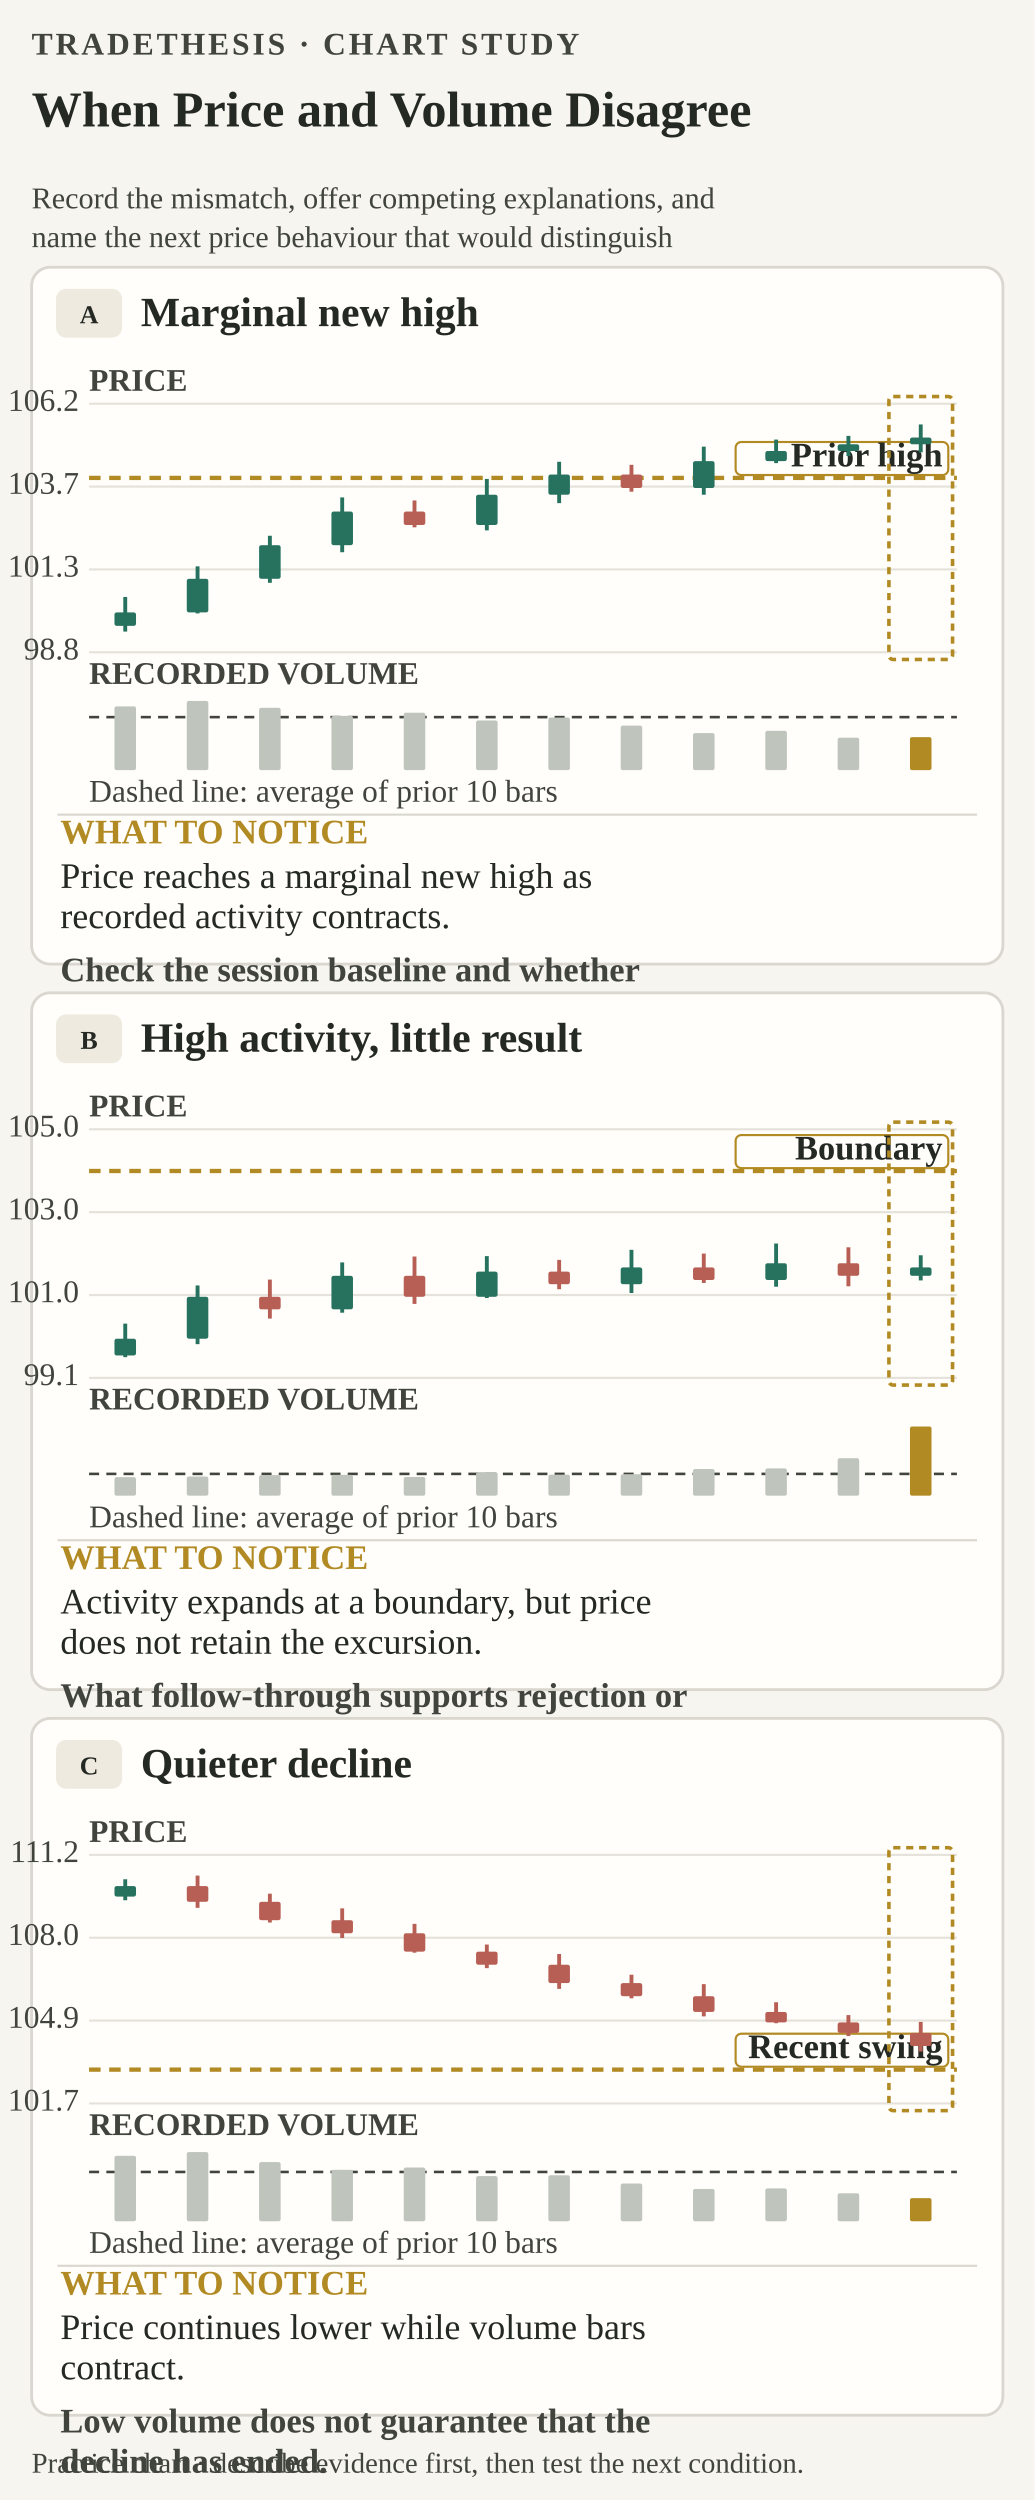
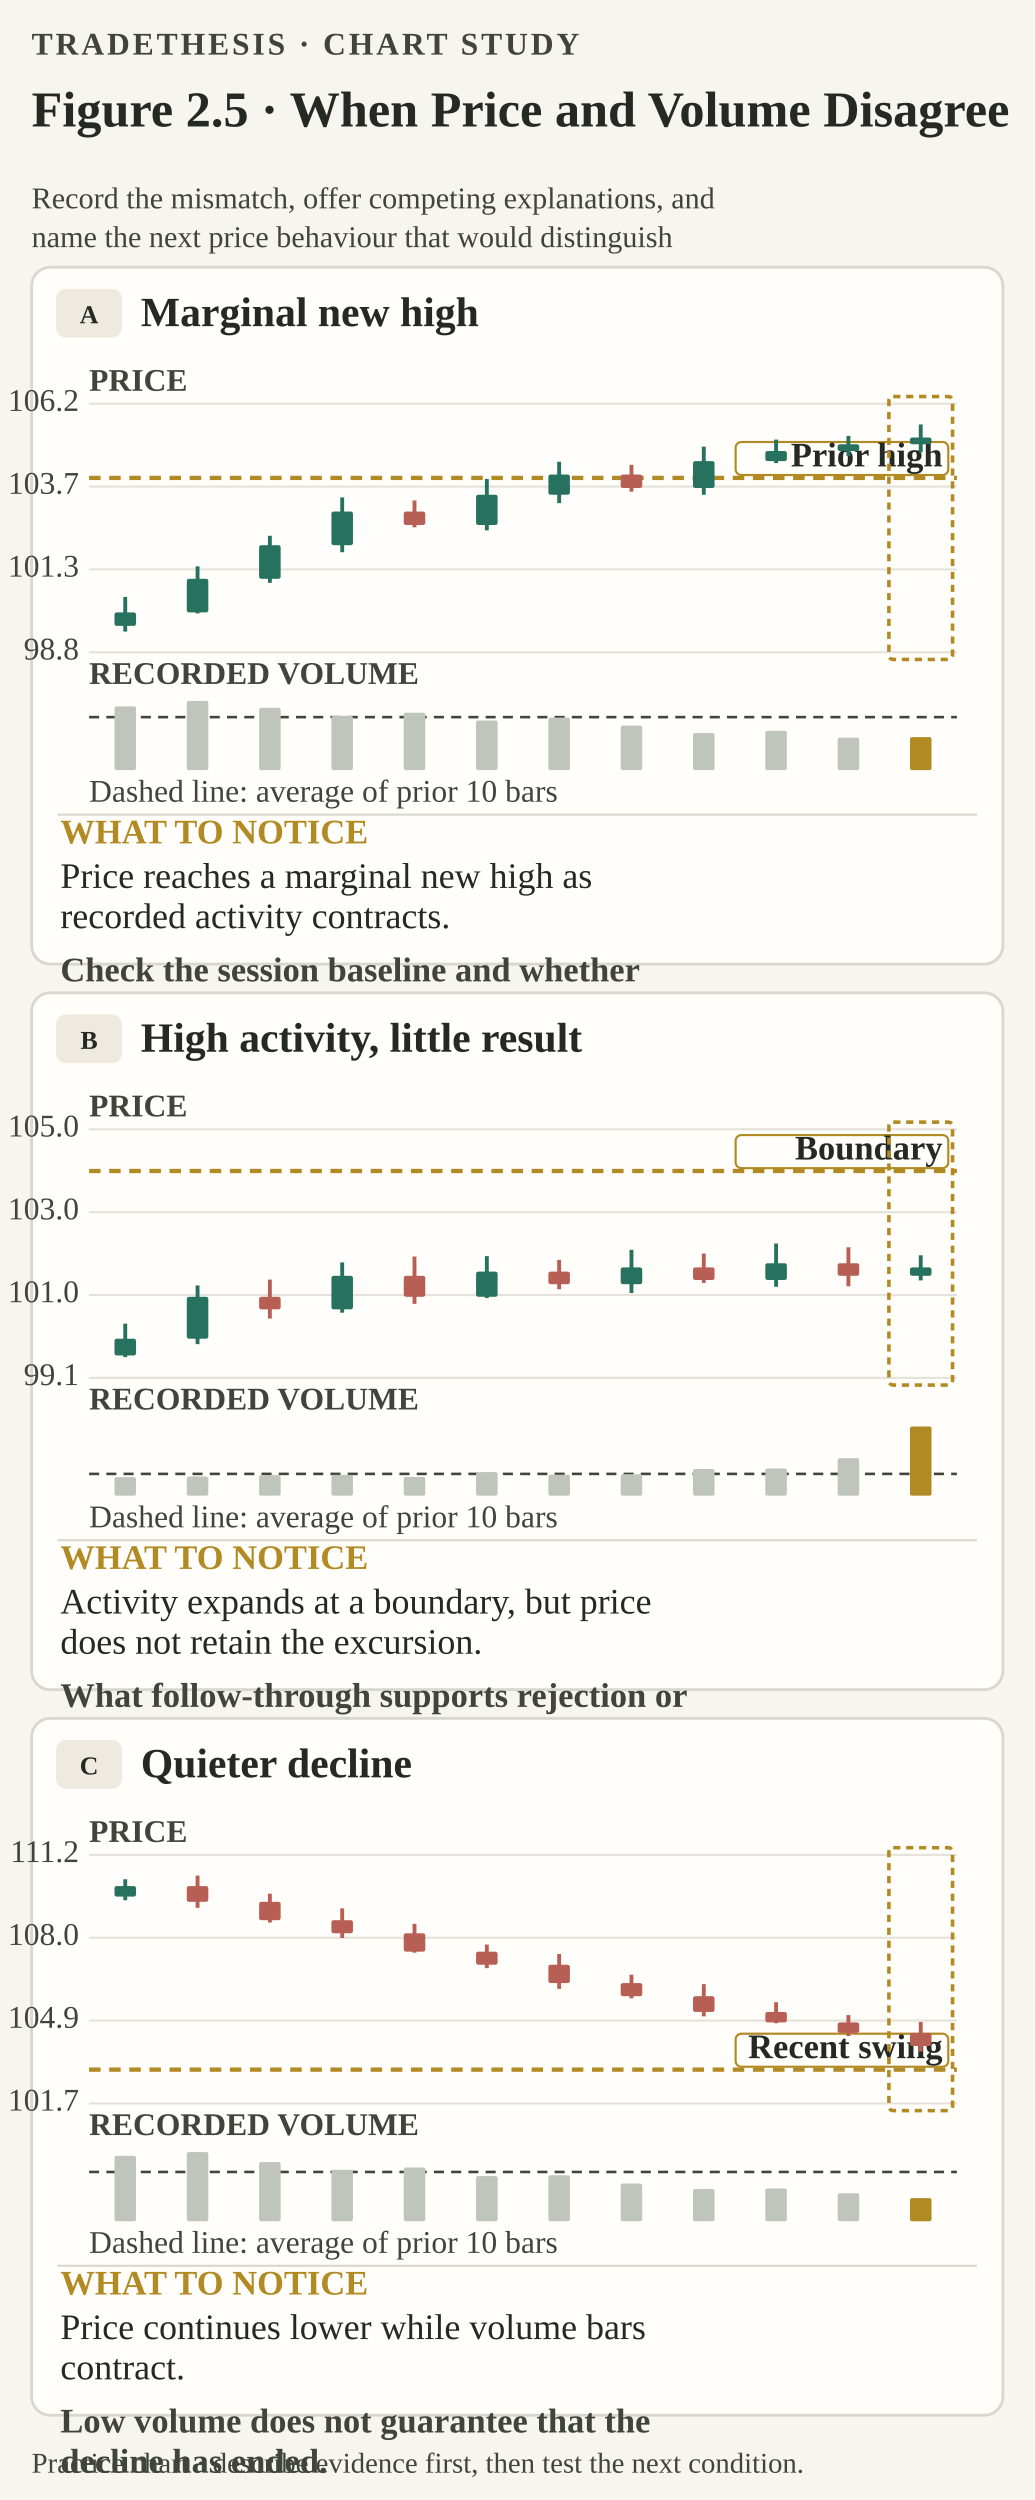
<svg xmlns="http://www.w3.org/2000/svg" width="720" height="1740" viewBox="0 0 720 1740" role="img" aria-labelledby="title desc">
  <rect width="720" height="1740" fill="#f6f5f0" />
  <text x="22" y="38" font-size="22" font-weight="800" letter-spacing="2" fill="#41443d">TRADETHESIS · CHART STUDY</text>
-   <text x="22" y="88" font-size="35" font-weight="850" fill="#252923">When Price and Volume Disagree</text>
+   <text x="22" y="88" font-size="35" font-weight="850" fill="#252923">Figure 2.5 · When Price and Volume Disagree</text>
  <text x="22" y="145" font-size="21" fill="#41443d">Record the mismatch, offer competing explanations, and</text>
  <text x="22" y="172" font-size="21" fill="#41443d">name the next price behaviour that would distinguish</text>
  <rect x="22" y="186" width="676" height="485" rx="13" fill="#fffefa" stroke="#d9d7cf" stroke-width="2" />
  <rect x="39" y="201" width="46" height="34" rx="7" fill="#eeeae0" />
  <text x="62" y="225" text-anchor="middle" font-size="18" font-weight="800" fill="#252923">A</text>
  <text x="98" y="227" font-size="29" font-weight="800" fill="#252923">Marginal new high</text>
  <line x1="62" y1="454" x2="666" y2="454" stroke="#e4e2da" stroke-width="1.5" />
  <text x="55" y="459" text-anchor="end" font-size="22" fill="#41443d">98.8</text>
  <line x1="62" y1="396.333" x2="666" y2="396.333" stroke="#e4e2da" stroke-width="1.5" />
  <text x="55" y="401.333" text-anchor="end" font-size="22" fill="#41443d">101.3</text>
  <line x1="62" y1="338.667" x2="666" y2="338.667" stroke="#e4e2da" stroke-width="1.5" />
  <text x="55" y="343.667" text-anchor="end" font-size="22" fill="#41443d">103.7</text>
  <line x1="62" y1="281" x2="666" y2="281" stroke="#e4e2da" stroke-width="1.5" />
  <text x="55" y="286" text-anchor="end" font-size="22" fill="#41443d">106.2</text>
  <text x="62" y="272" font-size="22" font-weight="800" fill="#41443d">PRICE</text>
  <line x1="62" y1="332.629" x2="666" y2="332.629" stroke="#b28a23" stroke-width="3" stroke-dasharray="8 6" />
  <rect x="512" y="307.629" width="148" height="23" rx="4" fill="#fffefa" stroke="#b28a23" stroke-width="1.5" />
  <text x="656" y="324.629" text-anchor="end" font-size="24" font-weight="800" fill="#252923">Prior high</text>
  <line x1="87.167" y1="415.478" x2="87.167" y2="439.583" stroke="#27725f" stroke-width="2.7" />
  <rect x="79.667" y="426.243" width="15" height="9.361" rx="1.5" fill="#27725f" />
  <line x1="137.5" y1="394.18" x2="137.5" y2="426.945" stroke="#27725f" stroke-width="2.7" />
  <rect x="130" y="402.84" width="15" height="23.404" rx="1.5" fill="#27725f" />
  <line x1="187.833" y1="372.883" x2="187.833" y2="405.648" stroke="#27725f" stroke-width="2.7" />
  <rect x="180.333" y="379.436" width="15" height="23.404" rx="1.5" fill="#27725f" />
  <line x1="238.167" y1="346.203" x2="238.167" y2="384.351" stroke="#27725f" stroke-width="2.7" />
  <rect x="230.667" y="356.032" width="15" height="23.404" rx="1.5" fill="#27725f" />
  <line x1="288.5" y1="348.309" x2="288.5" y2="367.032" stroke="#b85f55" stroke-width="2.7" />
  <rect x="281" y="356.032" width="15" height="9.361" rx="1.5" fill="#b85f55" />
  <line x1="338.833" y1="333.331" x2="338.833" y2="369.138" stroke="#27725f" stroke-width="2.7" />
  <rect x="331.333" y="344.33" width="15" height="21.063" rx="1.5" fill="#27725f" />
  <line x1="389.167" y1="321.395" x2="389.167" y2="350.181" stroke="#27725f" stroke-width="2.7" />
  <rect x="381.667" y="330.288" width="15" height="14.042" rx="1.5" fill="#27725f" />
  <line x1="439.5" y1="323.501" x2="439.5" y2="342.224" stroke="#b85f55" stroke-width="2.7" />
  <rect x="432" y="330.288" width="15" height="9.361" rx="1.5" fill="#b85f55" />
  <line x1="489.833" y1="310.863" x2="489.833" y2="344.33" stroke="#27725f" stroke-width="2.7" />
  <rect x="482.333" y="320.927" width="15" height="18.723" rx="1.5" fill="#27725f" />
  <line x1="540.167" y1="305.948" x2="540.167" y2="322.331" stroke="#27725f" stroke-width="2.7" />
  <rect x="532.667" y="313.906" width="15" height="7.021" rx="1.5" fill="#27725f" />
  <line x1="590.5" y1="303.374" x2="590.5" y2="317.416" stroke="#27725f" stroke-width="2.7" />
  <rect x="583" y="309.225" width="15" height="4.681" rx="1.5" fill="#27725f" />
  <rect x="618.687" y="276" width="44.293" height="183" fill="none" stroke="#b28a23" stroke-width="2.5" stroke-dasharray="5 4" rx="3" />
  <line x1="640.833" y1="295.417" x2="640.833" y2="314.842" stroke="#27725f" stroke-width="2.7" />
  <rect x="633.333" y="304.544" width="15" height="4.681" rx="1.5" fill="#27725f" />
  <text x="62" y="476" font-size="22" font-weight="800" fill="#41443d">RECORDED VOLUME</text>
  <line x1="62" y1="499.12" x2="666" y2="499.12" stroke="#41443d" stroke-width="1.8" stroke-dasharray="7 5" />
  <rect x="79.667" y="491.648" width="15" height="44.352" fill="#bfc4bc" rx="1.4" />
  <rect x="130" y="487.852" width="15" height="48.148" fill="#bfc4bc" rx="1.4" />
  <rect x="180.333" y="492.647" width="15" height="43.353" fill="#bfc4bc" rx="1.4" />
  <rect x="230.667" y="498.241" width="15" height="37.759" fill="#bfc4bc" rx="1.4" />
  <rect x="281" y="496.043" width="15" height="39.957" fill="#bfc4bc" rx="1.4" />
  <rect x="331.333" y="501.437" width="15" height="34.563" fill="#bfc4bc" rx="1.4" />
  <rect x="381.667" y="499.439" width="15" height="36.561" fill="#bfc4bc" rx="1.4" />
  <rect x="432" y="505.033" width="15" height="30.967" fill="#bfc4bc" rx="1.4" />
  <rect x="482.333" y="510.228" width="15" height="25.772" fill="#bfc4bc" rx="1.4" />
  <rect x="532.667" y="508.629" width="15" height="27.371" fill="#bfc4bc" rx="1.4" />
  <rect x="583" y="513.424" width="15" height="22.576" fill="#bfc4bc" rx="1.4" />
  <rect x="633.333" y="513.025" width="15" height="22.975" fill="#b28a23" rx="1.4" />
  <text x="62" y="558" font-size="22" fill="#41443d">Dashed line: average of prior 10 bars</text>
  <line x1="40" y1="567" x2="680" y2="567" stroke="#d9d7cf" stroke-width="1.5" />
  <text x="42" y="587" font-size="24" font-weight="800" fill="#b28a23">WHAT TO NOTICE</text>
  <text x="42" y="618" font-size="25" fill="#252923">Price reaches a marginal new high as</text>
  <text x="42" y="646" font-size="25" fill="#252923">recorded activity contracts.</text>
  <text x="42" y="683" font-size="24" font-weight="700" fill="#41443d">Check the session baseline and whether</text>
  <text x="42" y="711" font-size="24" font-weight="700" fill="#41443d">structure still holds.</text>
  <rect x="22" y="691" width="676" height="485" rx="13" fill="#fffefa" stroke="#d9d7cf" stroke-width="2" />
  <rect x="39" y="706" width="46" height="34" rx="7" fill="#eeeae0" />
  <text x="62" y="730" text-anchor="middle" font-size="18" font-weight="800" fill="#252923">B</text>
  <text x="98" y="732" font-size="29" font-weight="800" fill="#252923">High activity, little result</text>
  <line x1="62" y1="959" x2="666" y2="959" stroke="#e4e2da" stroke-width="1.5" />
  <text x="55" y="964" text-anchor="end" font-size="22" fill="#41443d">99.1</text>
  <line x1="62" y1="901.333" x2="666" y2="901.333" stroke="#e4e2da" stroke-width="1.5" />
  <text x="55" y="906.333" text-anchor="end" font-size="22" fill="#41443d">101.0</text>
  <line x1="62" y1="843.667" x2="666" y2="843.667" stroke="#e4e2da" stroke-width="1.5" />
  <text x="55" y="848.667" text-anchor="end" font-size="22" fill="#41443d">103.0</text>
  <line x1="62" y1="786" x2="666" y2="786" stroke="#e4e2da" stroke-width="1.5" />
  <text x="55" y="791" text-anchor="end" font-size="22" fill="#41443d">105.0</text>
  <text x="62" y="777" font-size="22" font-weight="800" fill="#41443d">PRICE</text>
  <line x1="62" y1="815.008" x2="666" y2="815.008" stroke="#b28a23" stroke-width="3" stroke-dasharray="8 6" />
  <rect x="512" y="790.008" width="148" height="23" rx="4" fill="#fffefa" stroke="#b28a23" stroke-width="1.5" />
  <text x="656" y="807.008" text-anchor="end" font-size="24" font-weight="800" fill="#252923">Boundary</text>
  <line x1="87.167" y1="921.237" x2="87.167" y2="944.583" stroke="#27725f" stroke-width="2.7" />
  <rect x="79.667" y="931.743" width="15" height="11.673" rx="1.5" fill="#27725f" />
  <line x1="137.5" y1="894.679" x2="137.5" y2="935.536" stroke="#27725f" stroke-width="2.7" />
  <rect x="130" y="902.559" width="15" height="29.184" rx="1.5" fill="#27725f" />
  <line x1="187.833" y1="890.594" x2="187.833" y2="917.734" stroke="#b85f55" stroke-width="2.7" />
  <rect x="180.333" y="902.559" width="15" height="8.755" rx="1.5" fill="#b85f55" />
  <line x1="238.167" y1="878.629" x2="238.167" y2="913.649" stroke="#27725f" stroke-width="2.7" />
  <rect x="230.667" y="887.967" width="15" height="23.347" rx="1.5" fill="#27725f" />
  <line x1="288.5" y1="874.543" x2="288.5" y2="907.52" stroke="#b85f55" stroke-width="2.7" />
  <rect x="281" y="887.967" width="15" height="14.592" rx="1.5" fill="#b85f55" />
  <line x1="338.833" y1="874.251" x2="338.833" y2="903.435" stroke="#27725f" stroke-width="2.7" />
  <rect x="331.333" y="885.049" width="15" height="17.51" rx="1.5" fill="#27725f" />
  <line x1="389.167" y1="876.878" x2="389.167" y2="897.306" stroke="#b85f55" stroke-width="2.7" />
  <rect x="381.667" y="885.049" width="15" height="8.755" rx="1.5" fill="#b85f55" />
  <line x1="439.5" y1="869.873" x2="439.5" y2="899.933" stroke="#27725f" stroke-width="2.7" />
  <rect x="432" y="882.131" width="15" height="11.673" rx="1.5" fill="#27725f" />
  <line x1="489.833" y1="872.5" x2="489.833" y2="892.928" stroke="#b85f55" stroke-width="2.7" />
  <rect x="482.333" y="882.131" width="15" height="8.755" rx="1.5" fill="#b85f55" />
  <line x1="540.167" y1="865.496" x2="540.167" y2="895.555" stroke="#27725f" stroke-width="2.7" />
  <rect x="532.667" y="879.212" width="15" height="11.673" rx="1.5" fill="#27725f" />
  <line x1="590.5" y1="868.122" x2="590.5" y2="895.263" stroke="#b85f55" stroke-width="2.7" />
  <rect x="583" y="879.212" width="15" height="8.755" rx="1.5" fill="#b85f55" />
  <rect x="618.687" y="781" width="44.293" height="183" fill="none" stroke="#b28a23" stroke-width="2.5" stroke-dasharray="5 4" rx="3" />
  <line x1="640.833" y1="873.667" x2="640.833" y2="891.177" stroke="#27725f" stroke-width="2.7" />
  <rect x="633.333" y="882.131" width="15" height="5.837" rx="1.5" fill="#27725f" />
  <text x="62" y="981" font-size="22" font-weight="800" fill="#41443d">RECORDED VOLUME</text>
  <line x1="62" y1="1025.83" x2="666" y2="1025.83" stroke="#41443d" stroke-width="1.8" stroke-dasharray="7 5" />
  <rect x="79.667" y="1028.093" width="15" height="12.907" fill="#bfc4bc" rx="1.4" />
  <rect x="130" y="1027.658" width="15" height="13.342" fill="#bfc4bc" rx="1.4" />
  <rect x="180.333" y="1026.643" width="15" height="14.357" fill="#bfc4bc" rx="1.4" />
  <rect x="230.667" y="1026.498" width="15" height="14.502" fill="#bfc4bc" rx="1.4" />
  <rect x="281" y="1027.948" width="15" height="13.052" fill="#bfc4bc" rx="1.4" />
  <rect x="331.333" y="1024.612" width="15" height="16.388" fill="#bfc4bc" rx="1.4" />
  <rect x="381.667" y="1026.353" width="15" height="14.647" fill="#bfc4bc" rx="1.4" />
  <rect x="432" y="1026.062" width="15" height="14.938" fill="#bfc4bc" rx="1.4" />
  <rect x="482.333" y="1022.437" width="15" height="18.563" fill="#bfc4bc" rx="1.4" />
  <rect x="532.667" y="1022.002" width="15" height="18.998" fill="#bfc4bc" rx="1.4" />
  <rect x="583" y="1014.896" width="15" height="26.104" fill="#bfc4bc" rx="1.4" />
  <rect x="633.333" y="992.852" width="15" height="48.148" fill="#b28a23" rx="1.4" />
  <text x="62" y="1063" font-size="22" fill="#41443d">Dashed line: average of prior 10 bars</text>
  <line x1="40" y1="1072" x2="680" y2="1072" stroke="#d9d7cf" stroke-width="1.5" />
  <text x="42" y="1092" font-size="24" font-weight="800" fill="#b28a23">WHAT TO NOTICE</text>
  <text x="42" y="1123" font-size="25" fill="#252923">Activity expands at a boundary, but price</text>
  <text x="42" y="1151" font-size="25" fill="#252923">does not retain the excursion.</text>
  <text x="42" y="1188" font-size="24" font-weight="700" fill="#41443d">What follow-through supports rejection or</text>
  <text x="42" y="1216" font-size="24" font-weight="700" fill="#41443d">acceptance?</text>
  <rect x="22" y="1196" width="676" height="485" rx="13" fill="#fffefa" stroke="#d9d7cf" stroke-width="2" />
  <rect x="39" y="1211" width="46" height="34" rx="7" fill="#eeeae0" />
  <text x="62" y="1235" text-anchor="middle" font-size="18" font-weight="800" fill="#252923">C</text>
  <text x="98" y="1237" font-size="29" font-weight="800" fill="#252923">Quieter decline</text>
  <line x1="62" y1="1464" x2="666" y2="1464" stroke="#e4e2da" stroke-width="1.5" />
  <text x="55" y="1469" text-anchor="end" font-size="22" fill="#41443d">101.7</text>
  <line x1="62" y1="1406.333" x2="666" y2="1406.333" stroke="#e4e2da" stroke-width="1.5" />
  <text x="55" y="1411.333" text-anchor="end" font-size="22" fill="#41443d">104.9</text>
  <line x1="62" y1="1348.667" x2="666" y2="1348.667" stroke="#e4e2da" stroke-width="1.5" />
  <text x="55" y="1353.667" text-anchor="end" font-size="22" fill="#41443d">108.0</text>
  <line x1="62" y1="1291" x2="666" y2="1291" stroke="#e4e2da" stroke-width="1.5" />
  <text x="55" y="1296" text-anchor="end" font-size="22" fill="#41443d">111.2</text>
  <text x="62" y="1282" font-size="22" font-weight="800" fill="#41443d">PRICE</text>
  <line x1="62" y1="1440.459" x2="666" y2="1440.459" stroke="#b28a23" stroke-width="3" stroke-dasharray="8 6" />
  <rect x="512" y="1415.459" width="148" height="23" rx="4" fill="#fffefa" stroke="#b28a23" stroke-width="1.5" />
  <text x="656" y="1432.459" text-anchor="end" font-size="24" font-weight="800" fill="#252923">Recent swing</text>
  <line x1="87.167" y1="1307.972" x2="87.167" y2="1322.571" stroke="#27725f" stroke-width="2.7" />
  <rect x="79.667" y="1312.716" width="15" height="7.3" rx="1.5" fill="#27725f" />
  <line x1="137.5" y1="1305.417" x2="137.5" y2="1327.863" stroke="#b85f55" stroke-width="2.7" />
  <rect x="130" y="1312.716" width="15" height="10.949" rx="1.5" fill="#b85f55" />
  <line x1="187.833" y1="1318.008" x2="187.833" y2="1338.082" stroke="#b85f55" stroke-width="2.7" />
  <rect x="180.333" y="1323.666" width="15" height="12.774" rx="1.5" fill="#b85f55" />
  <line x1="238.167" y1="1328.228" x2="238.167" y2="1348.849" stroke="#b85f55" stroke-width="2.7" />
  <rect x="230.667" y="1336.44" width="15" height="9.124" rx="1.5" fill="#b85f55" />
  <line x1="288.5" y1="1338.995" x2="288.5" y2="1359.069" stroke="#b85f55" stroke-width="2.7" />
  <rect x="281" y="1345.564" width="15" height="12.774" rx="1.5" fill="#b85f55" />
  <line x1="338.833" y1="1353.411" x2="338.833" y2="1369.835" stroke="#b85f55" stroke-width="2.7" />
  <rect x="331.333" y="1358.339" width="15" height="9.124" rx="1.5" fill="#b85f55" />
  <line x1="389.167" y1="1359.981" x2="389.167" y2="1384.252" stroke="#b85f55" stroke-width="2.7" />
  <rect x="381.667" y="1367.463" width="15" height="12.774" rx="1.5" fill="#b85f55" />
  <line x1="439.5" y1="1374.398" x2="439.5" y2="1390.822" stroke="#b85f55" stroke-width="2.7" />
  <rect x="432" y="1380.237" width="15" height="9.124" rx="1.5" fill="#b85f55" />
  <line x1="489.833" y1="1380.967" x2="489.833" y2="1403.414" stroke="#b85f55" stroke-width="2.7" />
  <rect x="482.333" y="1389.362" width="15" height="10.949" rx="1.5" fill="#b85f55" />
  <line x1="540.167" y1="1393.559" x2="540.167" y2="1408.158" stroke="#b85f55" stroke-width="2.7" />
  <rect x="532.667" y="1400.311" width="15" height="7.3" rx="1.5" fill="#b85f55" />
  <line x1="590.5" y1="1402.501" x2="590.5" y2="1417.1" stroke="#b85f55" stroke-width="2.7" />
  <rect x="583" y="1407.611" width="15" height="7.3" rx="1.5" fill="#b85f55" />
  <rect x="618.687" y="1286" width="44.293" height="183" fill="none" stroke="#b28a23" stroke-width="2.5" stroke-dasharray="5 4" rx="3" />
  <line x1="640.833" y1="1407.246" x2="640.833" y2="1427.867" stroke="#b85f55" stroke-width="2.7" />
  <rect x="633.333" y="1414.91" width="15" height="9.124" rx="1.5" fill="#b85f55" />
  <text x="62" y="1486" font-size="22" font-weight="800" fill="#41443d">RECORDED VOLUME</text>
  <line x1="62" y1="1511.68" x2="666" y2="1511.68" stroke="#41443d" stroke-width="1.8" stroke-dasharray="7 5" />
  <rect x="79.667" y="1500.438" width="15" height="45.562" fill="#bfc4bc" rx="1.4" />
  <rect x="130" y="1497.852" width="15" height="48.148" fill="#bfc4bc" rx="1.4" />
  <rect x="180.333" y="1504.815" width="15" height="41.185" fill="#bfc4bc" rx="1.4" />
  <rect x="230.667" y="1510.187" width="15" height="35.813" fill="#bfc4bc" rx="1.4" />
  <rect x="281" y="1508.596" width="15" height="37.404" fill="#bfc4bc" rx="1.4" />
  <rect x="331.333" y="1514.564" width="15" height="31.436" fill="#bfc4bc" rx="1.4" />
  <rect x="381.667" y="1513.968" width="15" height="32.032" fill="#bfc4bc" rx="1.4" />
  <rect x="432" y="1519.737" width="15" height="26.263" fill="#bfc4bc" rx="1.4" />
  <rect x="482.333" y="1523.518" width="15" height="22.482" fill="#bfc4bc" rx="1.4" />
  <rect x="532.667" y="1523.12" width="15" height="22.88" fill="#bfc4bc" rx="1.4" />
  <rect x="583" y="1526.502" width="15" height="19.498" fill="#bfc4bc" rx="1.4" />
  <rect x="633.333" y="1529.884" width="15" height="16.116" fill="#b28a23" rx="1.4" />
  <text x="62" y="1568" font-size="22" fill="#41443d">Dashed line: average of prior 10 bars</text>
  <line x1="40" y1="1577" x2="680" y2="1577" stroke="#d9d7cf" stroke-width="1.5" />
  <text x="42" y="1597" font-size="24" font-weight="800" fill="#b28a23">WHAT TO NOTICE</text>
  <text x="42" y="1628" font-size="25" fill="#252923">Price continues lower while volume bars</text>
  <text x="42" y="1656" font-size="25" fill="#252923">contract.</text>
  <text x="42" y="1693" font-size="24" font-weight="700" fill="#41443d">Low volume does not guarantee that the</text>
  <text x="42" y="1721" font-size="24" font-weight="700" fill="#41443d">decline has ended.</text>
  <text x="22" y="1721" font-size="20" fill="#41443d">Practice chart · describe evidence first, then test the next condition.</text>
</svg>
